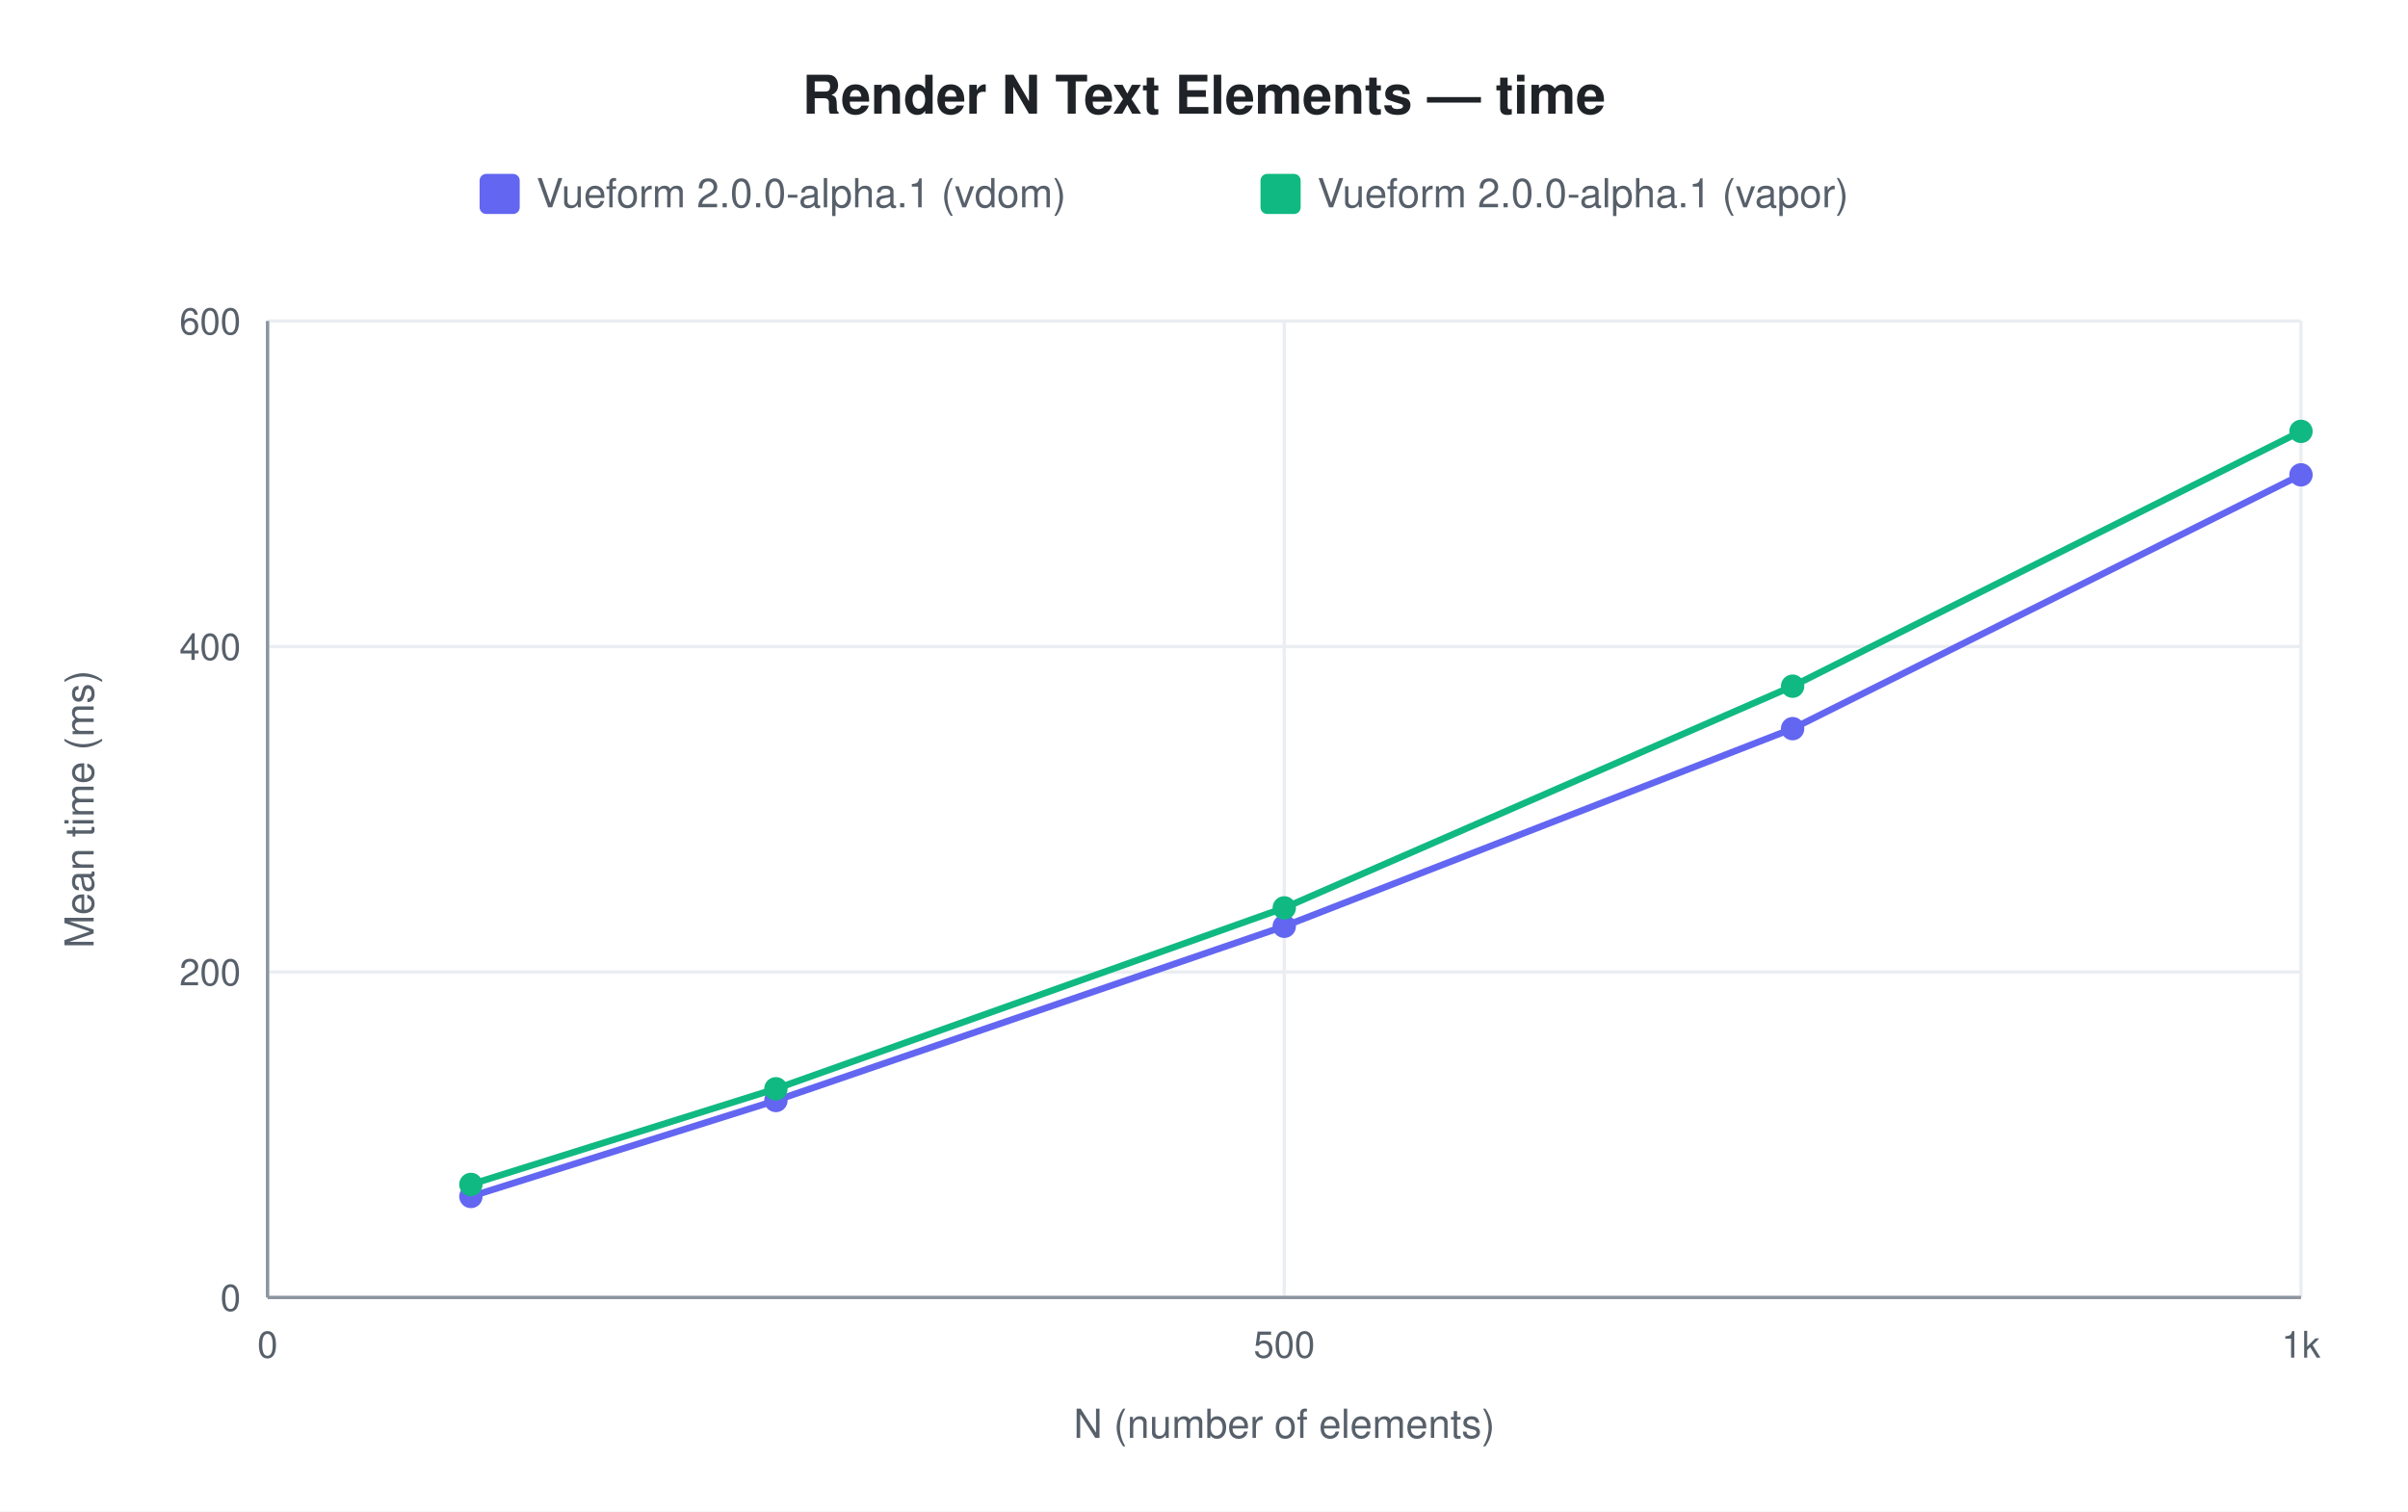
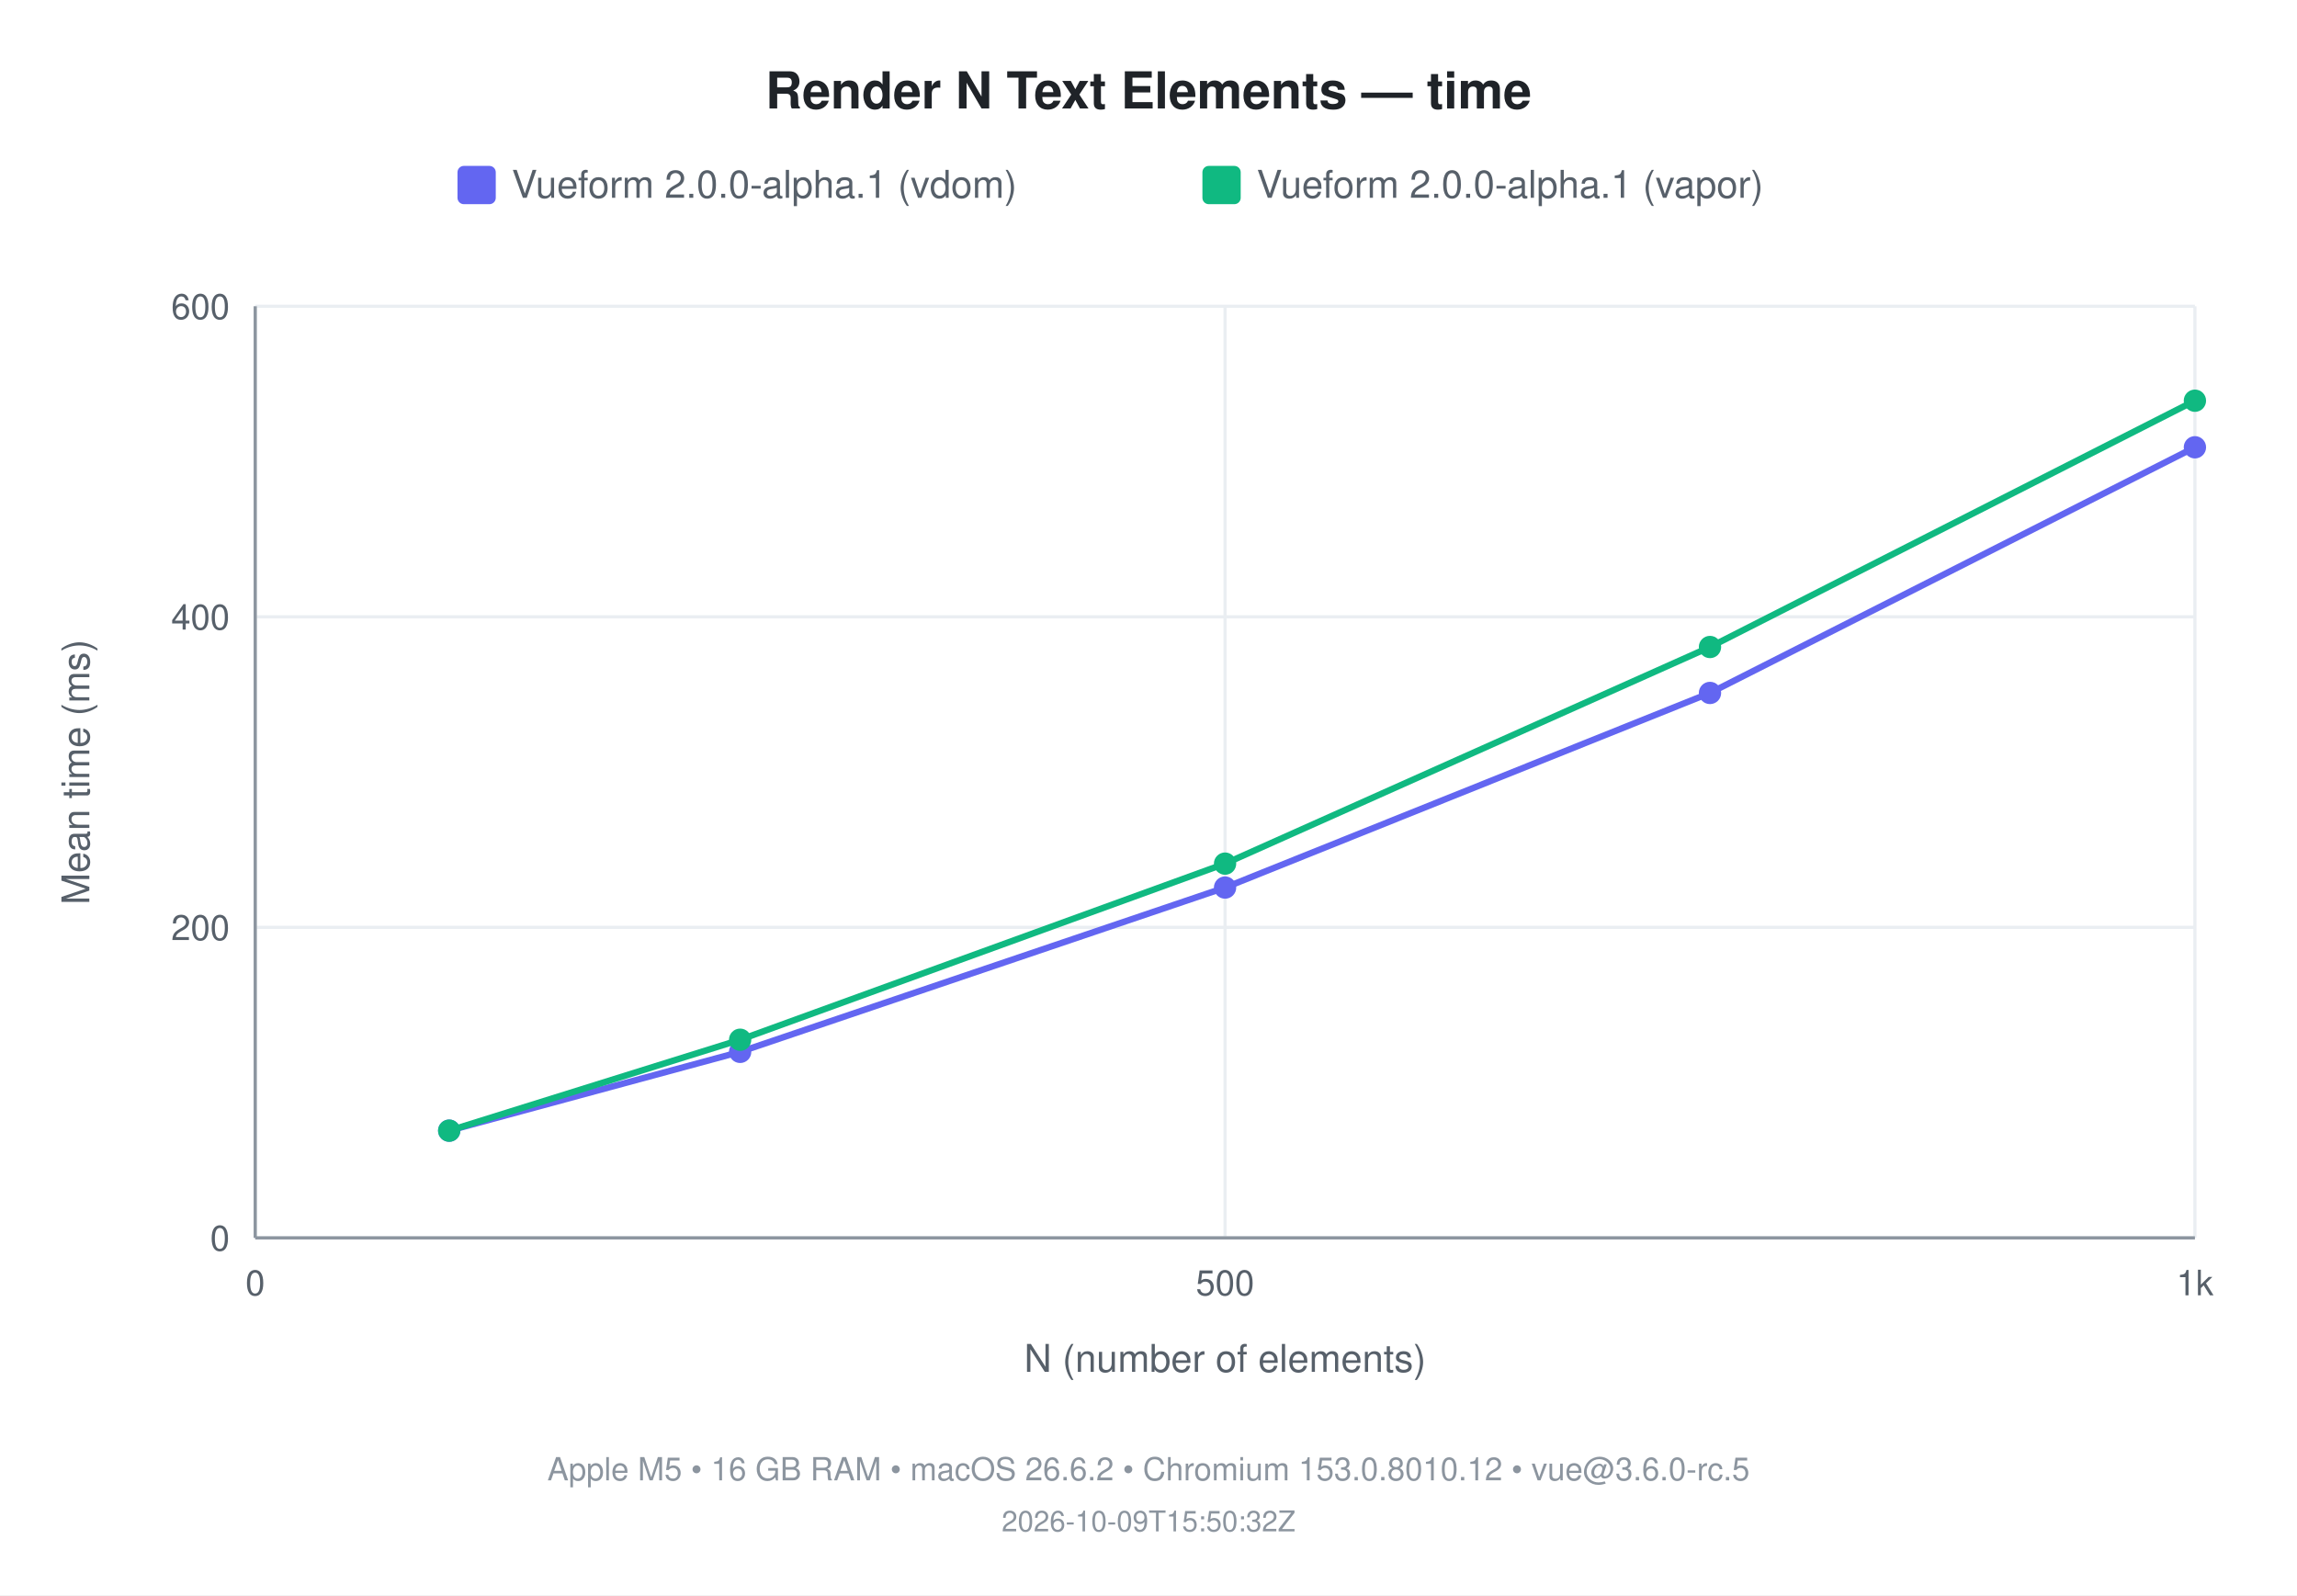
- <svg xmlns="http://www.w3.org/2000/svg" width="720" height="452" viewBox="0 0 720 452" font-family="-apple-system, 'Segoe UI', Helvetica, Arial, sans-serif">
-   <rect width="720" height="452" fill="#ffffff" />
+ <svg xmlns="http://www.w3.org/2000/svg" width="720" height="500" viewBox="0 0 720 500" font-family="-apple-system, 'Segoe UI', Helvetica, Arial, sans-serif">
+   <rect width="720" height="500" fill="#ffffff" />
  <text x="360" y="34" font-size="16" font-weight="600" fill="#1f2328" text-anchor="middle">Render N Text Elements — time</text>
  <rect x="143.4" y="52" width="12" height="12" rx="2" fill="#6366f1" />
  <text x="160.4" y="62" font-size="12" fill="#57606a">Vueform 2.0.0-alpha.1 (vdom)</text>
  <rect x="376.9" y="52" width="12" height="12" rx="2" fill="#10b981" />
  <text x="393.9" y="62" font-size="12" fill="#57606a">Vueform 2.0.0-alpha.1 (vapor)</text>
  <line x1="80" y1="388" x2="688" y2="388" stroke="#eaeef2" stroke-width="1" />
  <text x="72" y="392" font-size="11" fill="#57606a" text-anchor="end">0</text>
  <line x1="80" y1="290.667" x2="688" y2="290.667" stroke="#eaeef2" stroke-width="1" />
  <text x="72" y="294.667" font-size="11" fill="#57606a" text-anchor="end">200</text>
  <line x1="80" y1="193.333" x2="688" y2="193.333" stroke="#eaeef2" stroke-width="1" />
  <text x="72" y="197.333" font-size="11" fill="#57606a" text-anchor="end">400</text>
  <line x1="80" y1="96" x2="688" y2="96" stroke="#eaeef2" stroke-width="1" />
  <text x="72" y="100" font-size="11" fill="#57606a" text-anchor="end">600</text>
  <line x1="80" y1="96" x2="80" y2="388" stroke="#eaeef2" stroke-width="1" />
  <text x="80" y="406" font-size="11" fill="#57606a" text-anchor="middle">0</text>
  <line x1="384" y1="96" x2="384" y2="388" stroke="#eaeef2" stroke-width="1" />
  <text x="384" y="406" font-size="11" fill="#57606a" text-anchor="middle">500</text>
  <line x1="688" y1="96" x2="688" y2="388" stroke="#eaeef2" stroke-width="1" />
  <text x="688" y="406" font-size="11" fill="#57606a" text-anchor="middle">1k</text>
  <line x1="80" y1="388" x2="688" y2="388" stroke="#8c959f" stroke-width="1" />
  <line x1="80" y1="96" x2="80" y2="388" stroke="#8c959f" stroke-width="1" />
  <text x="384" y="430" font-size="12" fill="#57606a" text-anchor="middle">N (number of elements)</text>
  <text x="28" y="242" font-size="12" fill="#57606a" text-anchor="middle" transform="rotate(-90 28 242)">Mean time (ms)</text>
-   <polyline points="140.8,357.8 232.0,329.1 384.0,277.0 536.0,217.9 688.0,142.0" fill="none" stroke="#6366f1" stroke-width="2" />
-   <circle cx="140.8" cy="357.8" r="3.5" fill="#6366f1" />
-   <circle cx="232.0" cy="329.1" r="3.5" fill="#6366f1" />
-   <circle cx="384.0" cy="277.0" r="3.5" fill="#6366f1" />
-   <circle cx="536.0" cy="217.9" r="3.5" fill="#6366f1" />
-   <circle cx="688.0" cy="142.0" r="3.5" fill="#6366f1" />
-   <polyline points="140.8,354.2 232.0,325.6 384.0,271.5 536.0,205.2 688.0,129.0" fill="none" stroke="#10b981" stroke-width="2" />
-   <circle cx="140.8" cy="354.2" r="3.5" fill="#10b981" />
-   <circle cx="232.0" cy="325.6" r="3.5" fill="#10b981" />
-   <circle cx="384.0" cy="271.5" r="3.5" fill="#10b981" />
-   <circle cx="536.0" cy="205.2" r="3.5" fill="#10b981" />
-   <circle cx="688.0" cy="129.0" r="3.5" fill="#10b981" />
+   <text x="360" y="464" font-size="10" fill="#8c959f" text-anchor="middle">Apple M5 • 16 GB RAM • macOS 26.6.2 • Chromium 153.0.8010.12 • vue@3.6.0-rc.5</text>
+   <text x="360" y="480" font-size="9" fill="#8c959f" text-anchor="middle">2026-10-09T15:50:32Z</text>
+   <polyline points="140.8,354.4 232.0,329.7 384.0,278.2 536.0,217.2 688.0,140.2" fill="none" stroke="#6366f1" stroke-width="2" />
+   <circle cx="140.8" cy="354.4" r="3.5" fill="#6366f1" />
+   <circle cx="232.0" cy="329.7" r="3.5" fill="#6366f1" />
+   <circle cx="384.0" cy="278.2" r="3.5" fill="#6366f1" />
+   <circle cx="536.0" cy="217.2" r="3.5" fill="#6366f1" />
+   <circle cx="688.0" cy="140.2" r="3.5" fill="#6366f1" />
+   <polyline points="140.8,354.4 232.0,325.9 384.0,270.7 536.0,202.8 688.0,125.6" fill="none" stroke="#10b981" stroke-width="2" />
+   <circle cx="140.8" cy="354.4" r="3.5" fill="#10b981" />
+   <circle cx="232.0" cy="325.9" r="3.5" fill="#10b981" />
+   <circle cx="384.0" cy="270.7" r="3.5" fill="#10b981" />
+   <circle cx="536.0" cy="202.8" r="3.5" fill="#10b981" />
+   <circle cx="688.0" cy="125.6" r="3.5" fill="#10b981" />
</svg>
